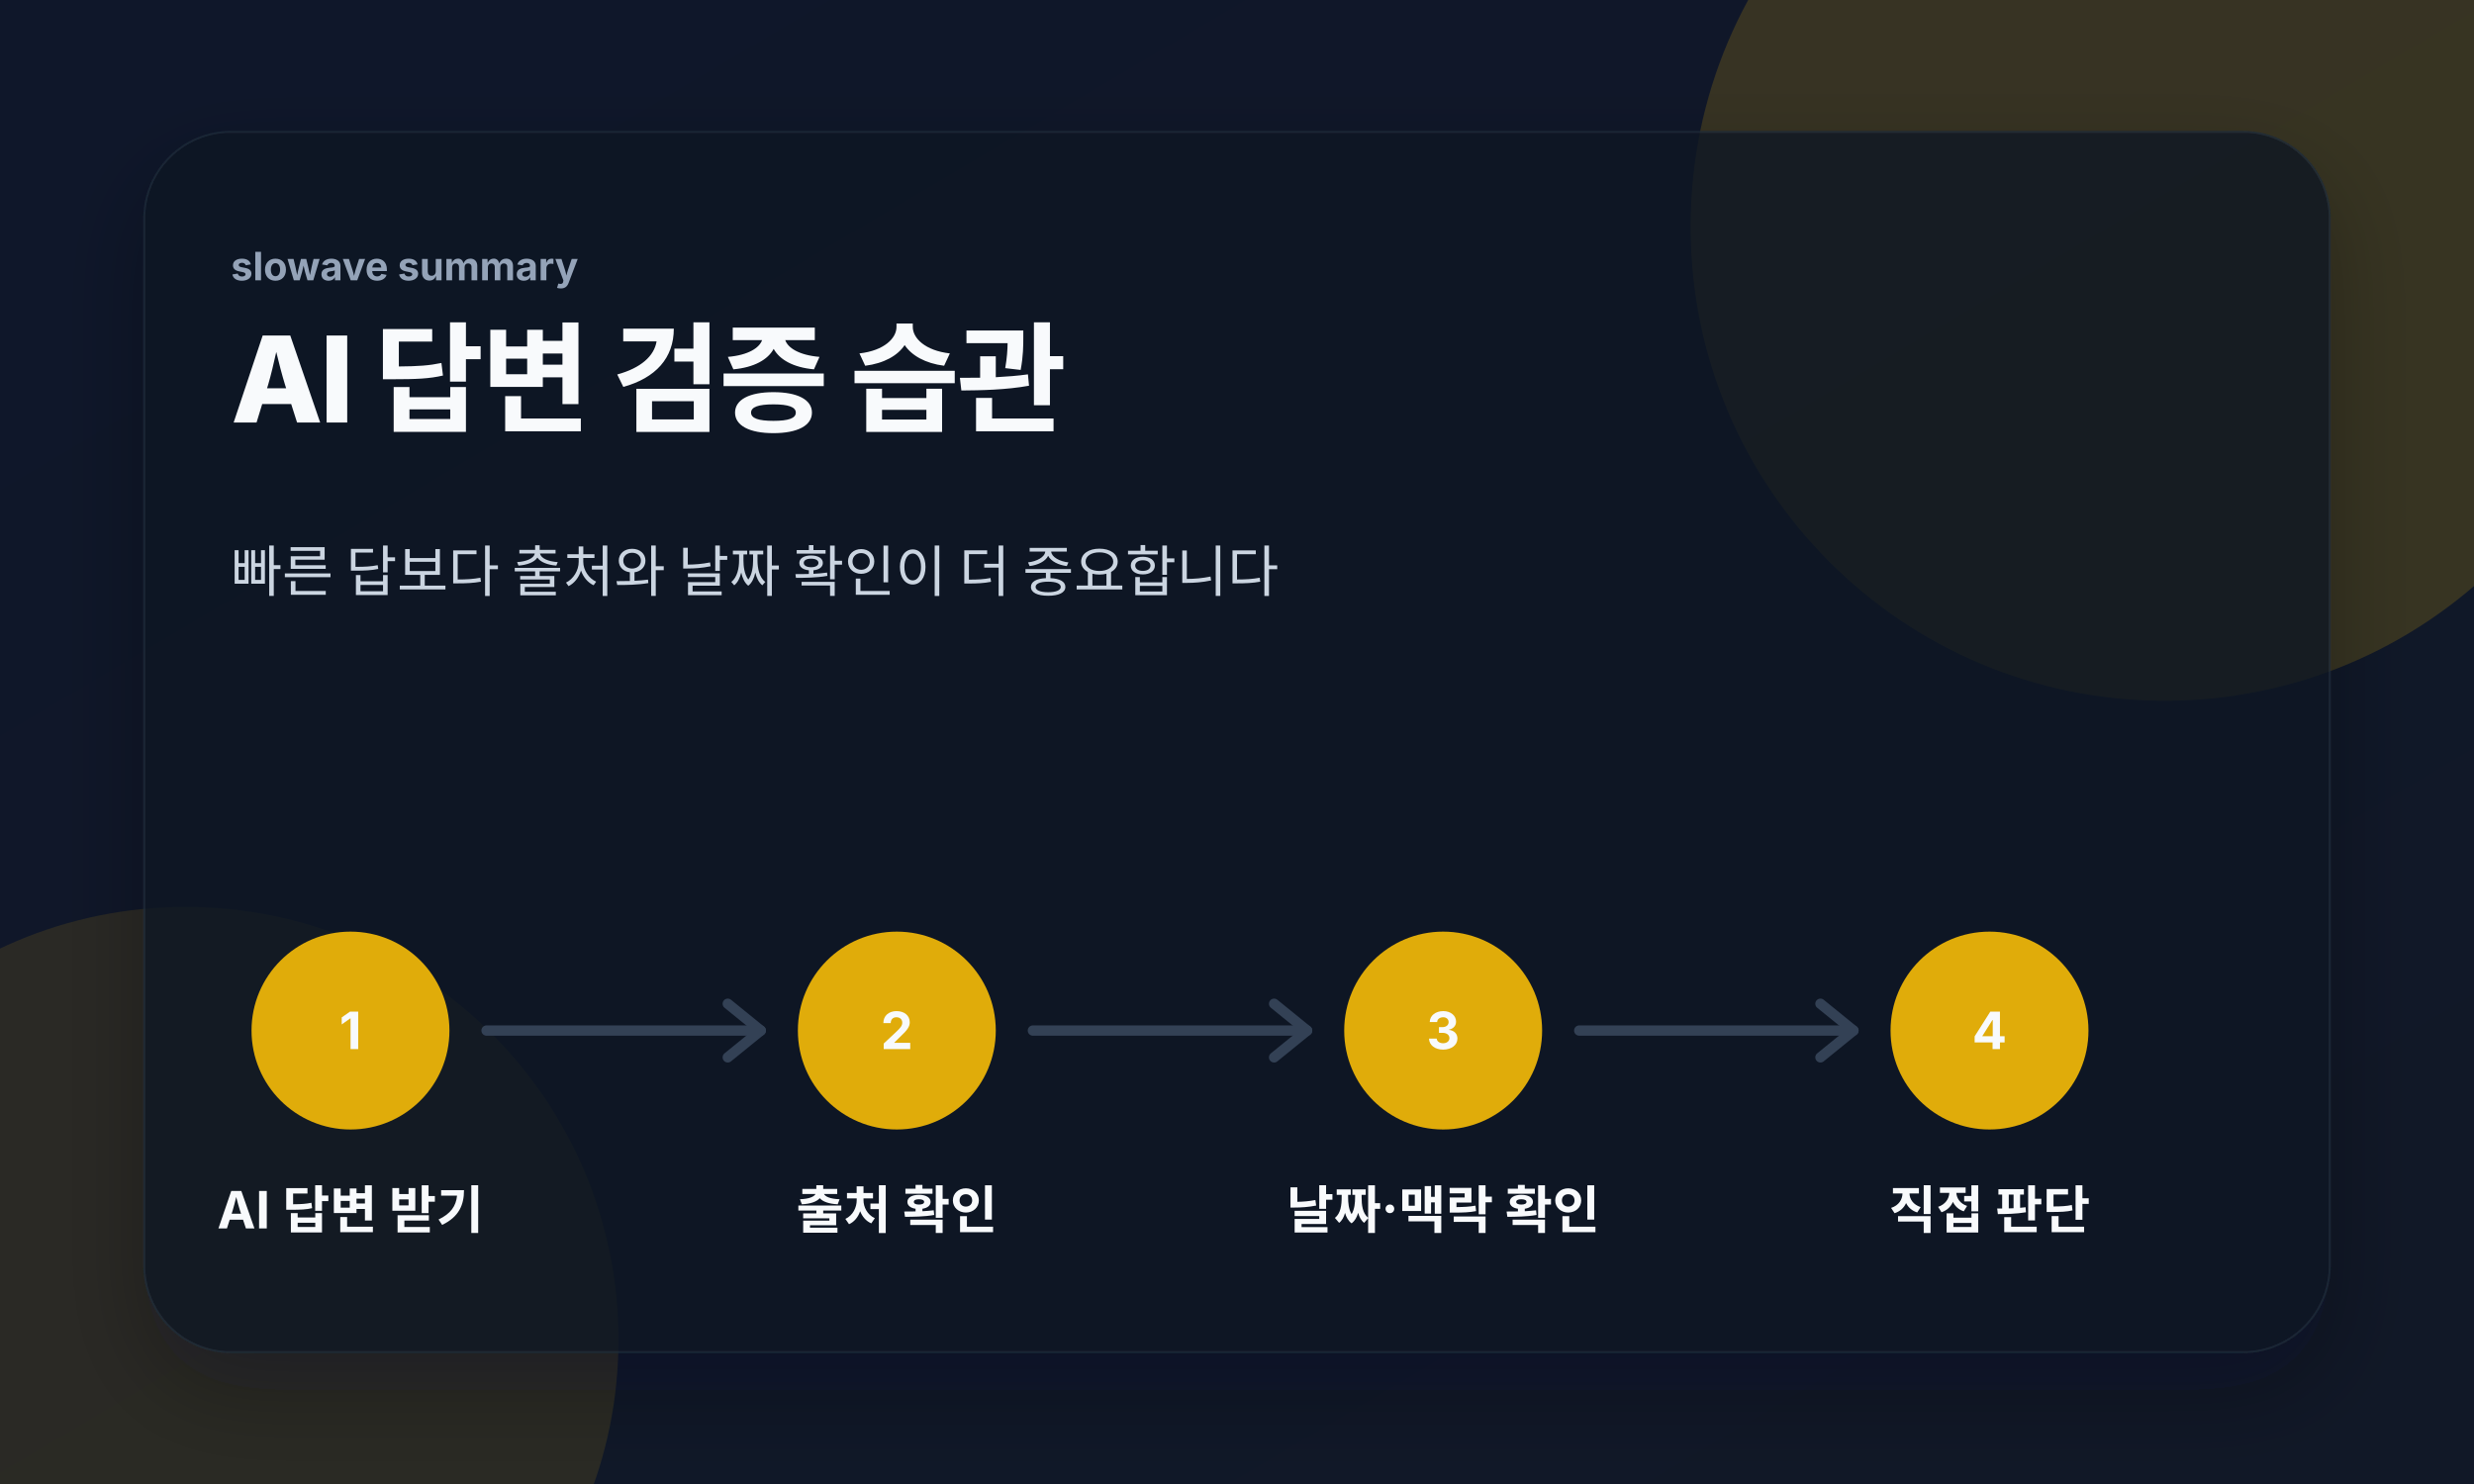
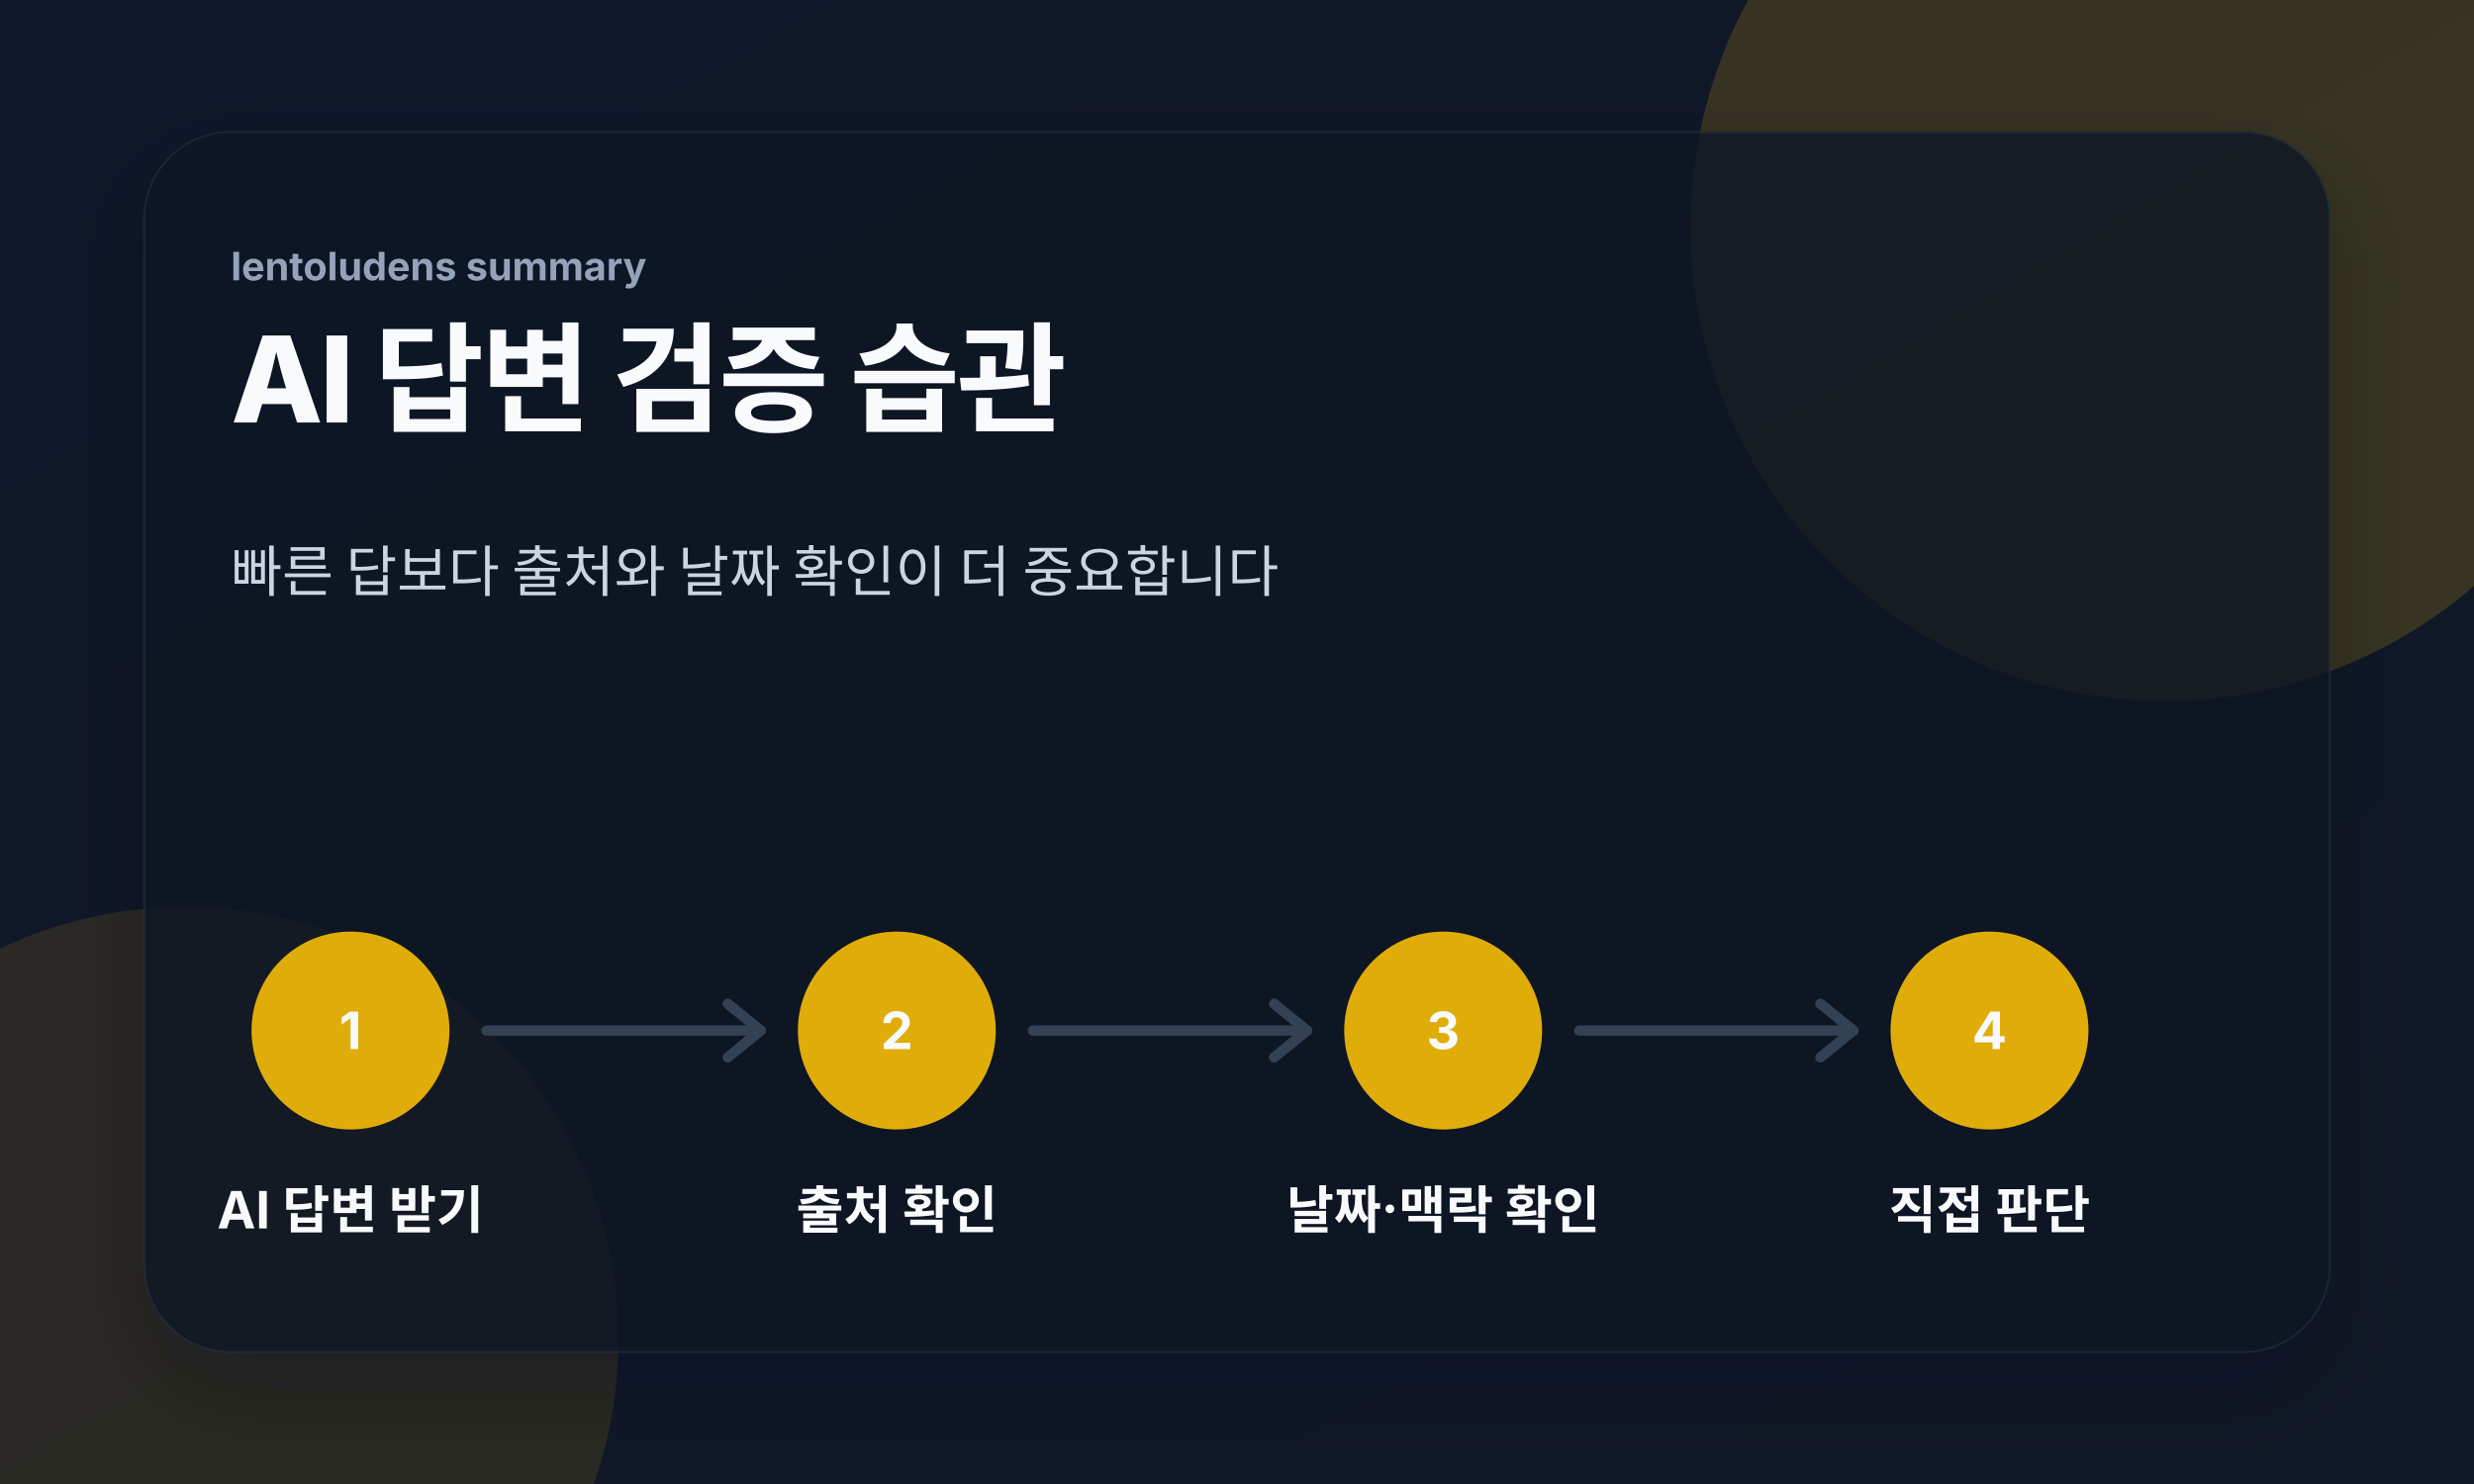
<svg xmlns="http://www.w3.org/2000/svg" width="1200" height="720" viewBox="0 0 1200 720" role="img" aria-labelledby="title desc">
  <defs>
    <linearGradient id="bg" x1="0" x2="1" y1="0" y2="1">
      <stop offset="0" stop-color="#0f172a" />
      <stop offset="1" stop-color="#111827" />
    </linearGradient>
    <filter id="shadow" x="-20%" y="-20%" width="140%" height="140%">
      <feDropShadow dx="0" dy="18" stdDeviation="22" flood-color="#020617" flood-opacity="0.35" />
    </filter>
    <style>
    .font { font-family: -apple-system, BlinkMacSystemFont, 'Apple SD Gothic Neo', 'Noto Sans KR', 'Nanum Gothic', 'Malgun Gothic', sans-serif; }
    .title { font-size: 58px; font-weight: 800; fill: #f8fafc; letter-spacing: -1.5px; }
    .sub { font-size: 27px; font-weight: 500; fill: #cbd5e1; }
    .label { font-size: 25px; font-weight: 750; fill: #f8fafc; }
    .small { font-size: 19px; font-weight: 650; fill: #94a3b8; }
  </style>
  </defs>
  <rect width="1200" height="720" fill="url(#bg)" />
  <circle cx="1050" cy="110" r="230" fill="#eab308" opacity="0.18" />
  <circle cx="90" cy="650" r="210" fill="#eab308" opacity="0.12" />
  <rect x="70" y="64" width="1060" height="592" rx="42" fill="#0b1220" opacity="0.78" filter="url(#shadow)" stroke="#1f2937" />
-   <text x="112" y="136" class="font small" fill="#eab308">slowave summary</text>
+   <text x="112" y="136" class="font small" fill="#eab308">lentoludens summary</text>
  <text x="112" y="205" class="font title">AI 답변 검증 습관</text>
  <text x="112" y="287" class="font sub">빠른 답보다 출처와 날짜 확인이 더 중요합니다</text>
  <circle cx="170" cy="500" r="48" fill="#eab308" opacity="0.95" />
  <text x="170" y="509" text-anchor="middle" class="font label">1</text>
  <text x="170" y="596" text-anchor="middle" class="font label">AI 답변 받기</text>
  <path d="M 236 500 L 369 500" stroke="#334155" stroke-width="5" stroke-linecap="round" />
  <path d="M 353 487 L 369 500 L 353 513" fill="none" stroke="#334155" stroke-width="5" stroke-linecap="round" stroke-linejoin="round" />
  <circle cx="435" cy="500" r="48" fill="#eab308" opacity="0.95" />
  <text x="435" y="509" text-anchor="middle" class="font label">2</text>
  <text x="435" y="596" text-anchor="middle" class="font label">출처 확인</text>
  <path d="M 501 500 L 634 500" stroke="#334155" stroke-width="5" stroke-linecap="round" />
  <path d="M 618 487 L 634 500 L 618 513" fill="none" stroke="#334155" stroke-width="5" stroke-linecap="round" stroke-linejoin="round" />
  <circle cx="700" cy="500" r="48" fill="#eab308" opacity="0.95" />
  <text x="700" y="509" text-anchor="middle" class="font label">3</text>
  <text x="700" y="596" text-anchor="middle" class="font label">날짜·맥락 확인</text>
  <path d="M 766 500 L 899 500" stroke="#334155" stroke-width="5" stroke-linecap="round" />
  <path d="M 883 487 L 899 500 L 883 513" fill="none" stroke="#334155" stroke-width="5" stroke-linecap="round" stroke-linejoin="round" />
  <circle cx="965" cy="500" r="48" fill="#eab308" opacity="0.95" />
  <text x="965" y="509" text-anchor="middle" class="font label">4</text>
  <text x="965" y="596" text-anchor="middle" class="font label">직접 판단</text>
</svg>
